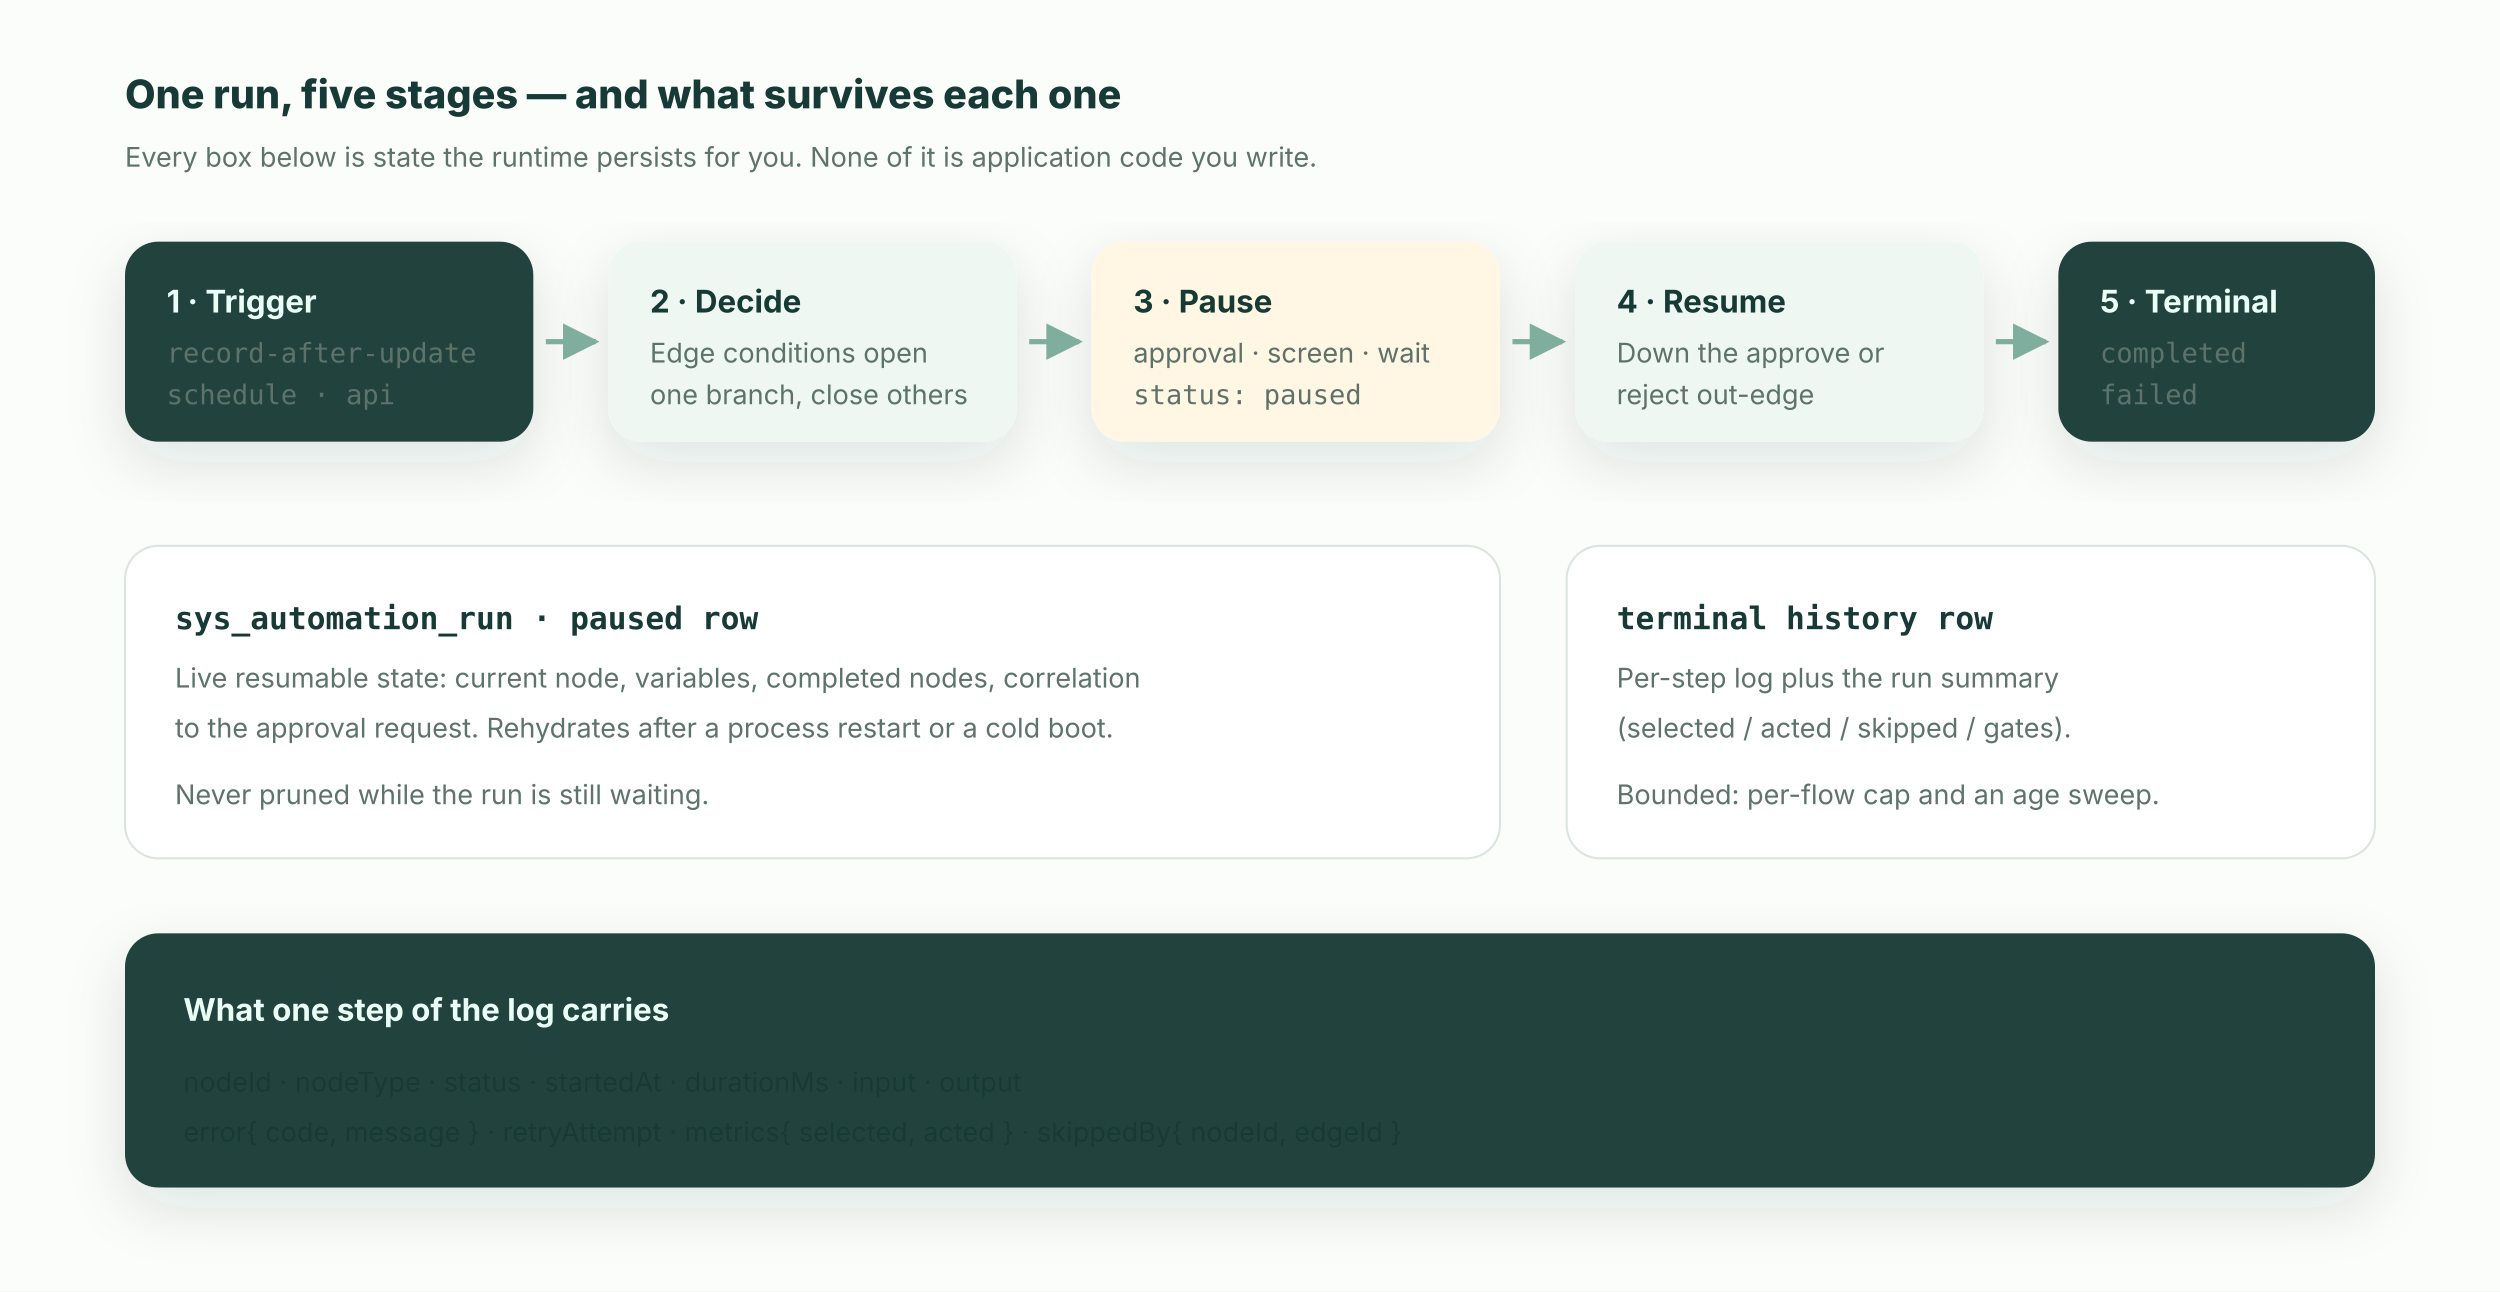
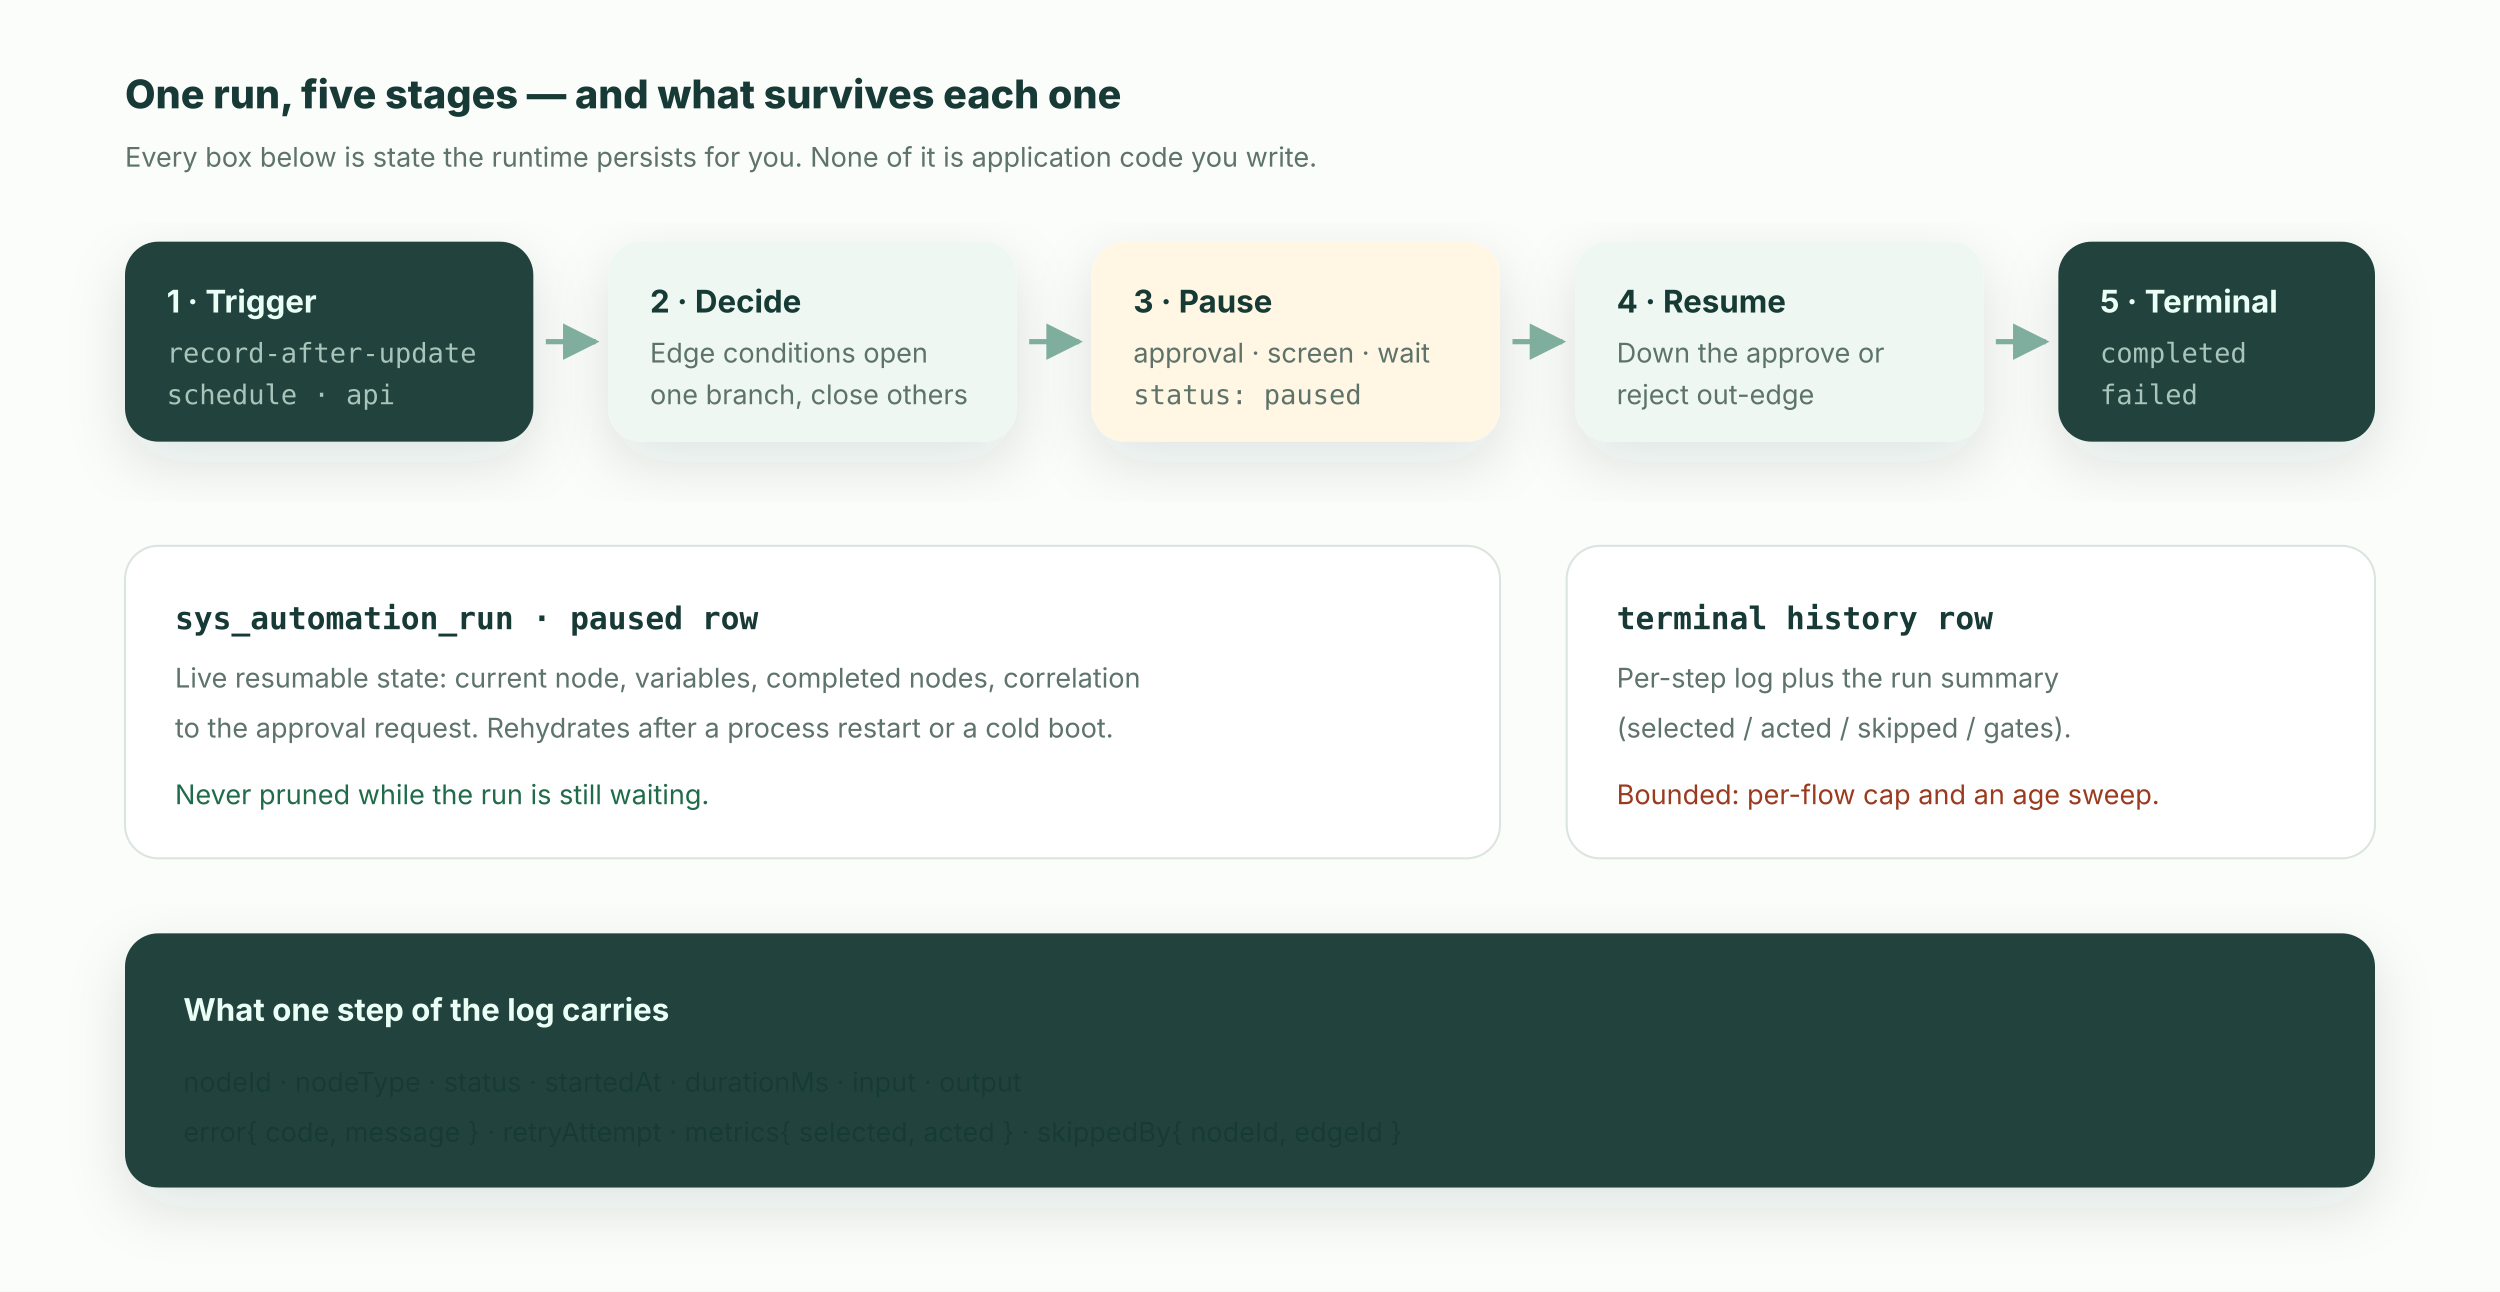
<svg xmlns="http://www.w3.org/2000/svg" viewBox="0 0 1200 620" role="img" aria-label="The lifecycle of one automation run: trigger, decide, pause durably, resume, terminal record, and what each stage persists">
  <defs>
    <filter id="s2" x="-20%" y="-20%" width="140%" height="150%">
      <feDropShadow dx="0" dy="10" stdDeviation="14" flood-color="#24342f" flood-opacity=".12" />
    </filter>
    <marker id="arrow" viewBox="0 0 10 10" refX="9" refY="5" markerWidth="7" markerHeight="7" orient="auto-start-reverse">
      <path d="M0 0 L10 5 L0 10 z" fill="#7fae9f" />
    </marker>
    <style>
      text{font-family:-apple-system,BlinkMacSystemFont,"Segoe UI",sans-serif;fill:#173a36}
      .h{font-size:15px;font-weight:740}.soft{fill:#5d736b;font-size:13px}
      .mono{font-family:ui-monospace,Menlo,monospace}.invert{fill:#eafff6}
      .cap{font-size:19px;font-weight:780}
    </style>
  </defs>
  <rect width="1200" height="620" fill="#fbfdfb" />
  <text x="60" y="52" class="cap">One run, five stages — and what survives each one</text>
  <text x="60" y="80" class="soft">Every box below is state the runtime persists for you. None of it is application code you write.</text>
  <g transform="translate(60 116)" filter="url(#s2)">
    <rect width="196" height="96" rx="16" fill="#22433d" />
    <text x="20" y="34" class="h invert">1 · Trigger</text>
-     <text x="20" y="58" class="soft mono" fill="#a9c4ba">record-after-update</text>
-     <text x="20" y="78" class="soft mono" fill="#a9c4ba">schedule · api</text>
+     <text x="20" y="58" class="soft mono" style="fill:#a9c4ba">record-after-update</text>
+     <text x="20" y="78" class="soft mono" style="fill:#a9c4ba">schedule · api</text>
  </g>
  <g transform="translate(292 116)" filter="url(#s2)">
    <rect width="196" height="96" rx="16" fill="#eef7f1" />
    <text x="20" y="34" class="h">2 · Decide</text>
    <text x="20" y="58" class="soft">Edge conditions open</text>
    <text x="20" y="78" class="soft">one branch, close others</text>
  </g>
  <g transform="translate(524 116)" filter="url(#s2)">
    <rect width="196" height="96" rx="16" fill="#fff6e4" />
    <text x="20" y="34" class="h">3 · Pause</text>
    <text x="20" y="58" class="soft">approval · screen · wait</text>
    <text x="20" y="78" class="soft mono">status: paused</text>
  </g>
  <g transform="translate(756 116)" filter="url(#s2)">
    <rect width="196" height="96" rx="16" fill="#eef7f1" />
    <text x="20" y="34" class="h">4 · Resume</text>
    <text x="20" y="58" class="soft">Down the approve or</text>
    <text x="20" y="78" class="soft">reject out-edge</text>
  </g>
  <g transform="translate(988 116)" filter="url(#s2)">
    <rect width="152" height="96" rx="16" fill="#22433d" />
    <text x="20" y="34" class="h invert">5 · Terminal</text>
-     <text x="20" y="58" class="soft mono" fill="#a9c4ba">completed</text>
-     <text x="20" y="78" class="soft mono" fill="#a9c4ba">failed</text>
+     <text x="20" y="58" class="soft mono" style="fill:#a9c4ba">completed</text>
+     <text x="20" y="78" class="soft mono" style="fill:#a9c4ba">failed</text>
  </g>
  <g stroke="#7fae9f" stroke-width="2.5" fill="none" marker-end="url(#arrow)">
    <path d="M262 164 h24" />
    <path d="M494 164 h24" />
    <path d="M726 164 h24" />
    <path d="M958 164 h24" />
  </g>
  <g transform="translate(60 262)">
    <rect width="660" height="150" rx="16" fill="#fff" stroke="#dbe5df" />
    <text x="24" y="40" class="h mono">sys_automation_run · paused row</text>
    <text x="24" y="68" class="soft">Live resumable state: current node, variables, completed nodes, correlation</text>
    <text x="24" y="92" class="soft">to the approval request. Rehydrates after a process restart or a cold boot.</text>
-     <text x="24" y="124" class="soft" fill="#1f6b4a">Never pruned while the run is still waiting.</text>
+     <text x="24" y="124" class="soft" style="fill:#1f6b4a">Never pruned while the run is still waiting.</text>
  </g>
  <g transform="translate(752 262)">
    <rect width="388" height="150" rx="16" fill="#fff" stroke="#dbe5df" />
    <text x="24" y="40" class="h mono">terminal history row</text>
    <text x="24" y="68" class="soft">Per-step log plus the run summary</text>
    <text x="24" y="92" class="soft">(selected / acted / skipped / gates).</text>
-     <text x="24" y="124" class="soft" fill="#9a3b1f">Bounded: per-flow cap and an age sweep.</text>
+     <text x="24" y="124" class="soft" style="fill:#9a3b1f">Bounded: per-flow cap and an age sweep.</text>
  </g>
  <g transform="translate(60 448)" filter="url(#s2)">
    <rect width="1080" height="122" rx="16" fill="#22433d" />
    <text x="28" y="42" class="h invert">What one step of the log carries</text>
    <g class="mono invert" font-size="13">
      <text x="28" y="76">nodeId · nodeType · status · startedAt · durationMs · input · output</text>
      <text x="28" y="100">error{ code, message } · retryAttempt · metrics{ selected, acted } · skippedBy{ nodeId, edgeId }</text>
    </g>
  </g>
</svg>
